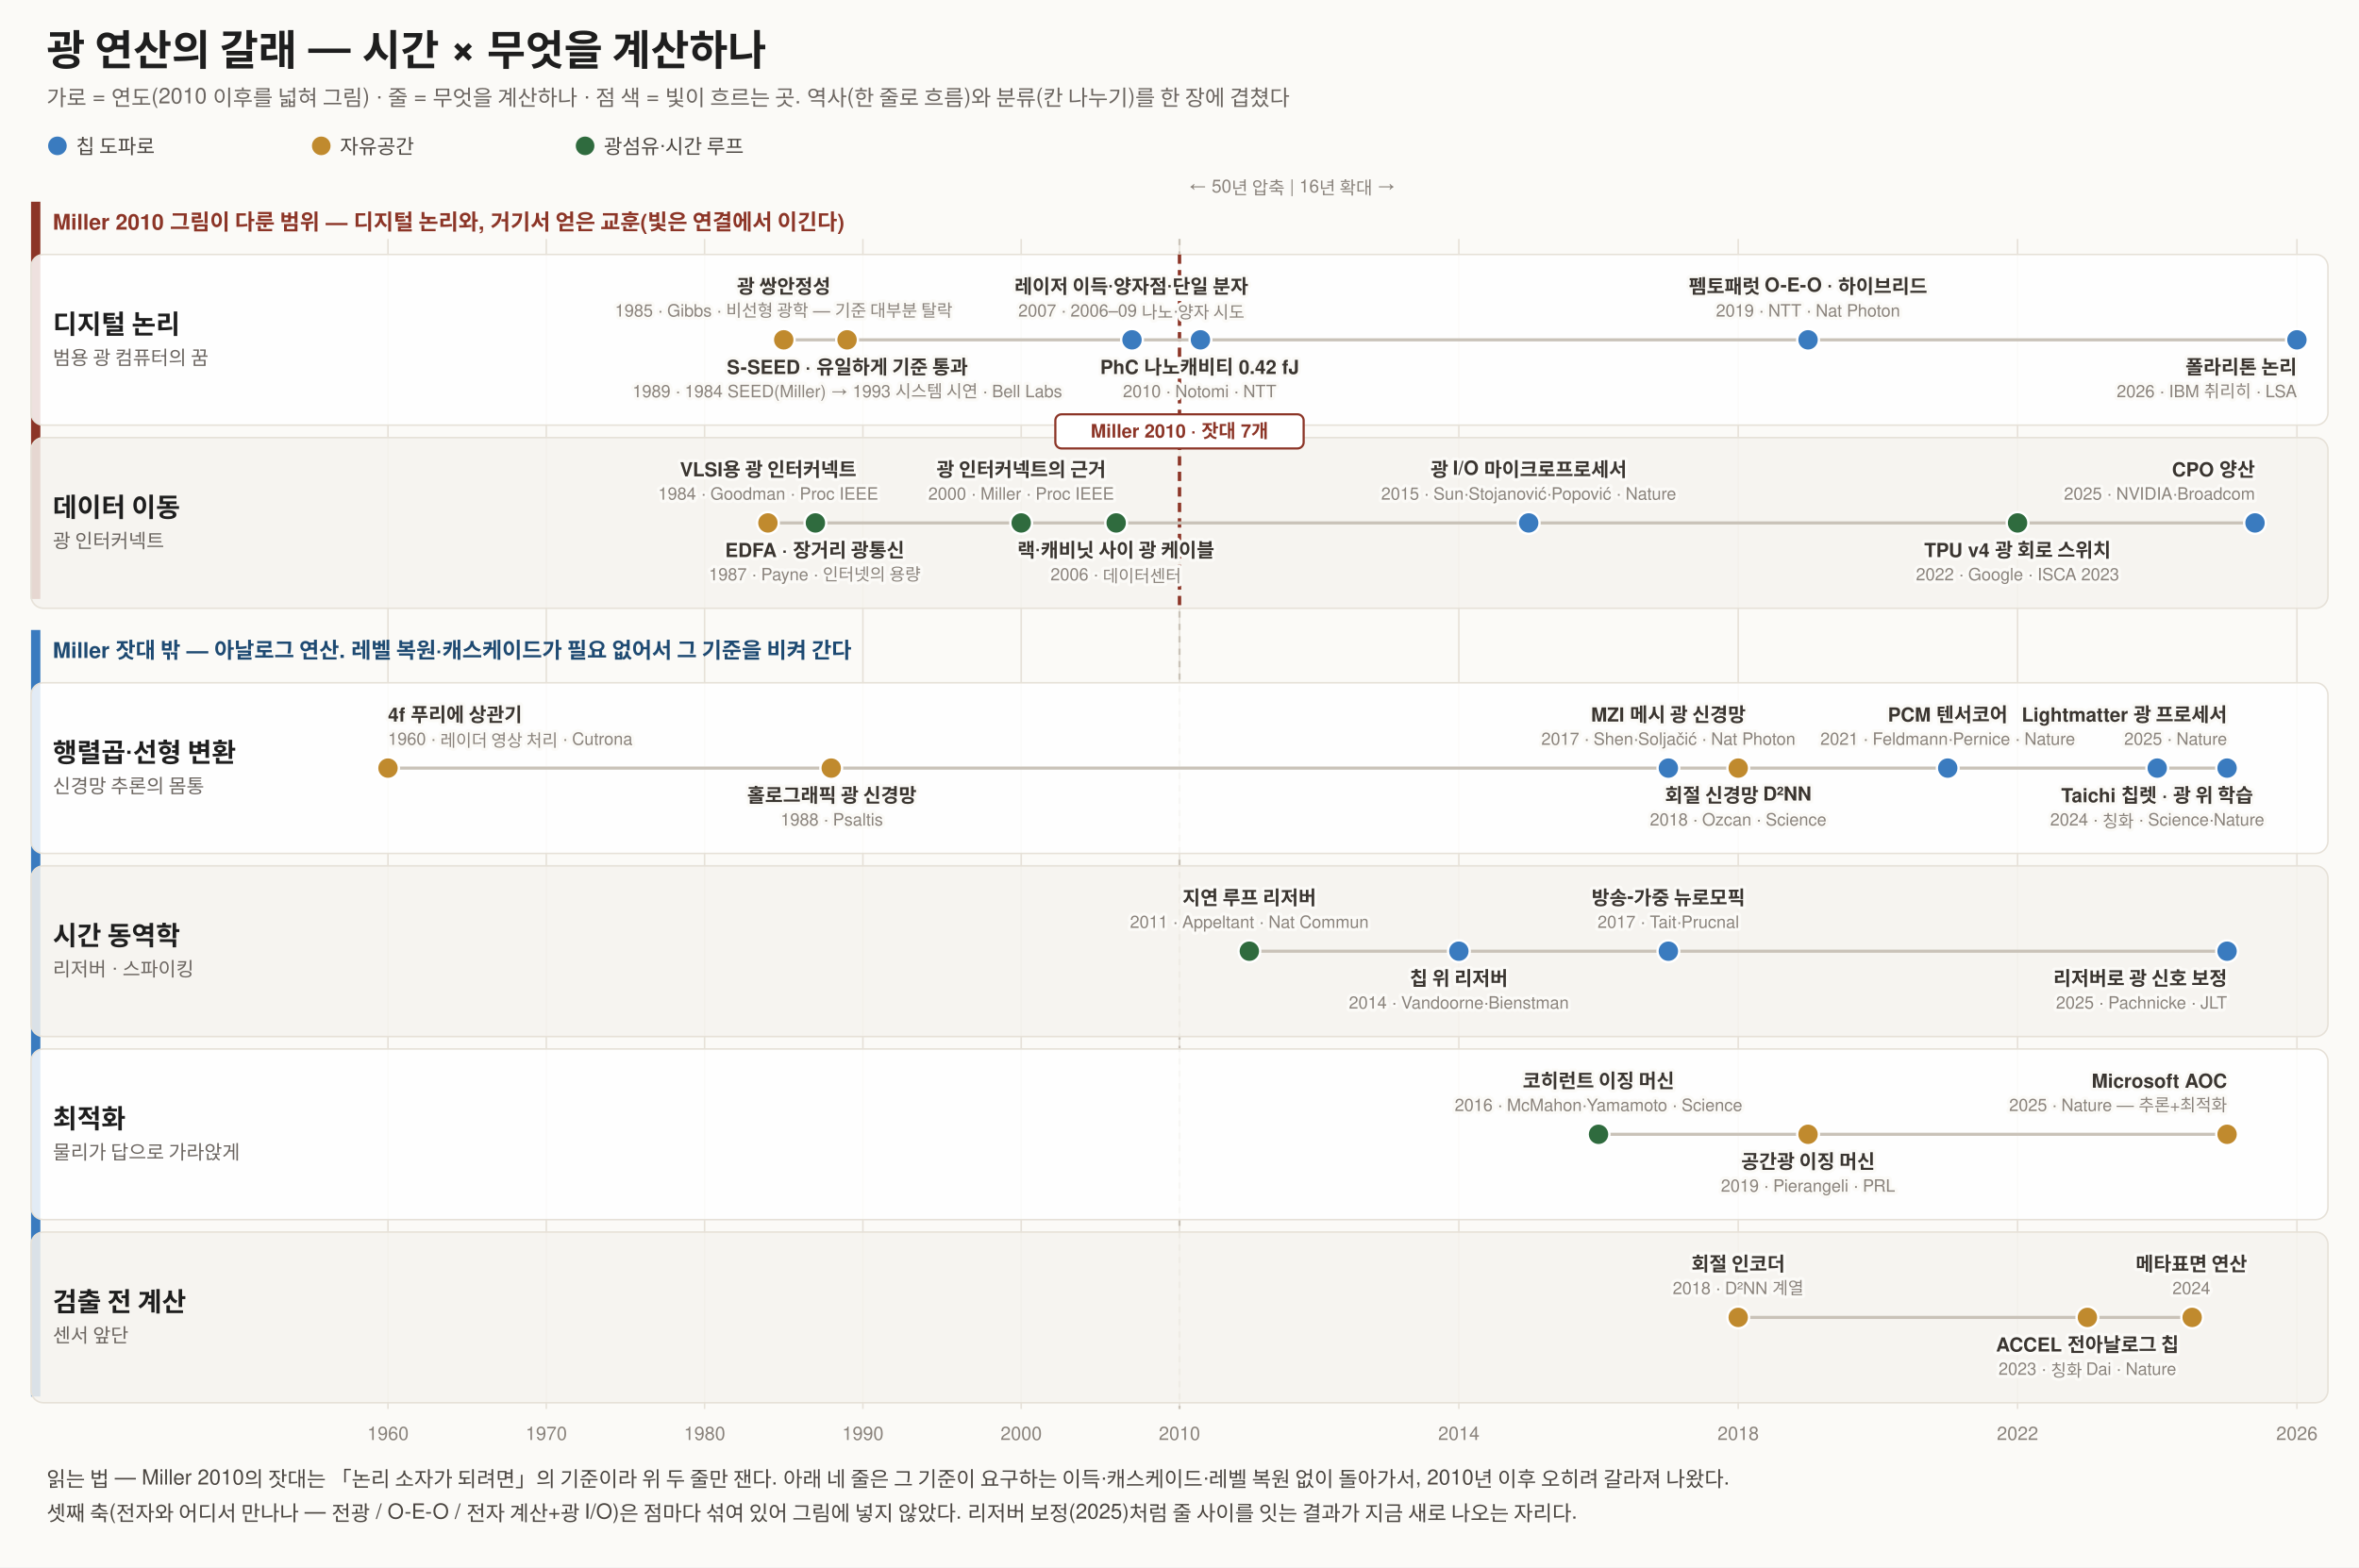
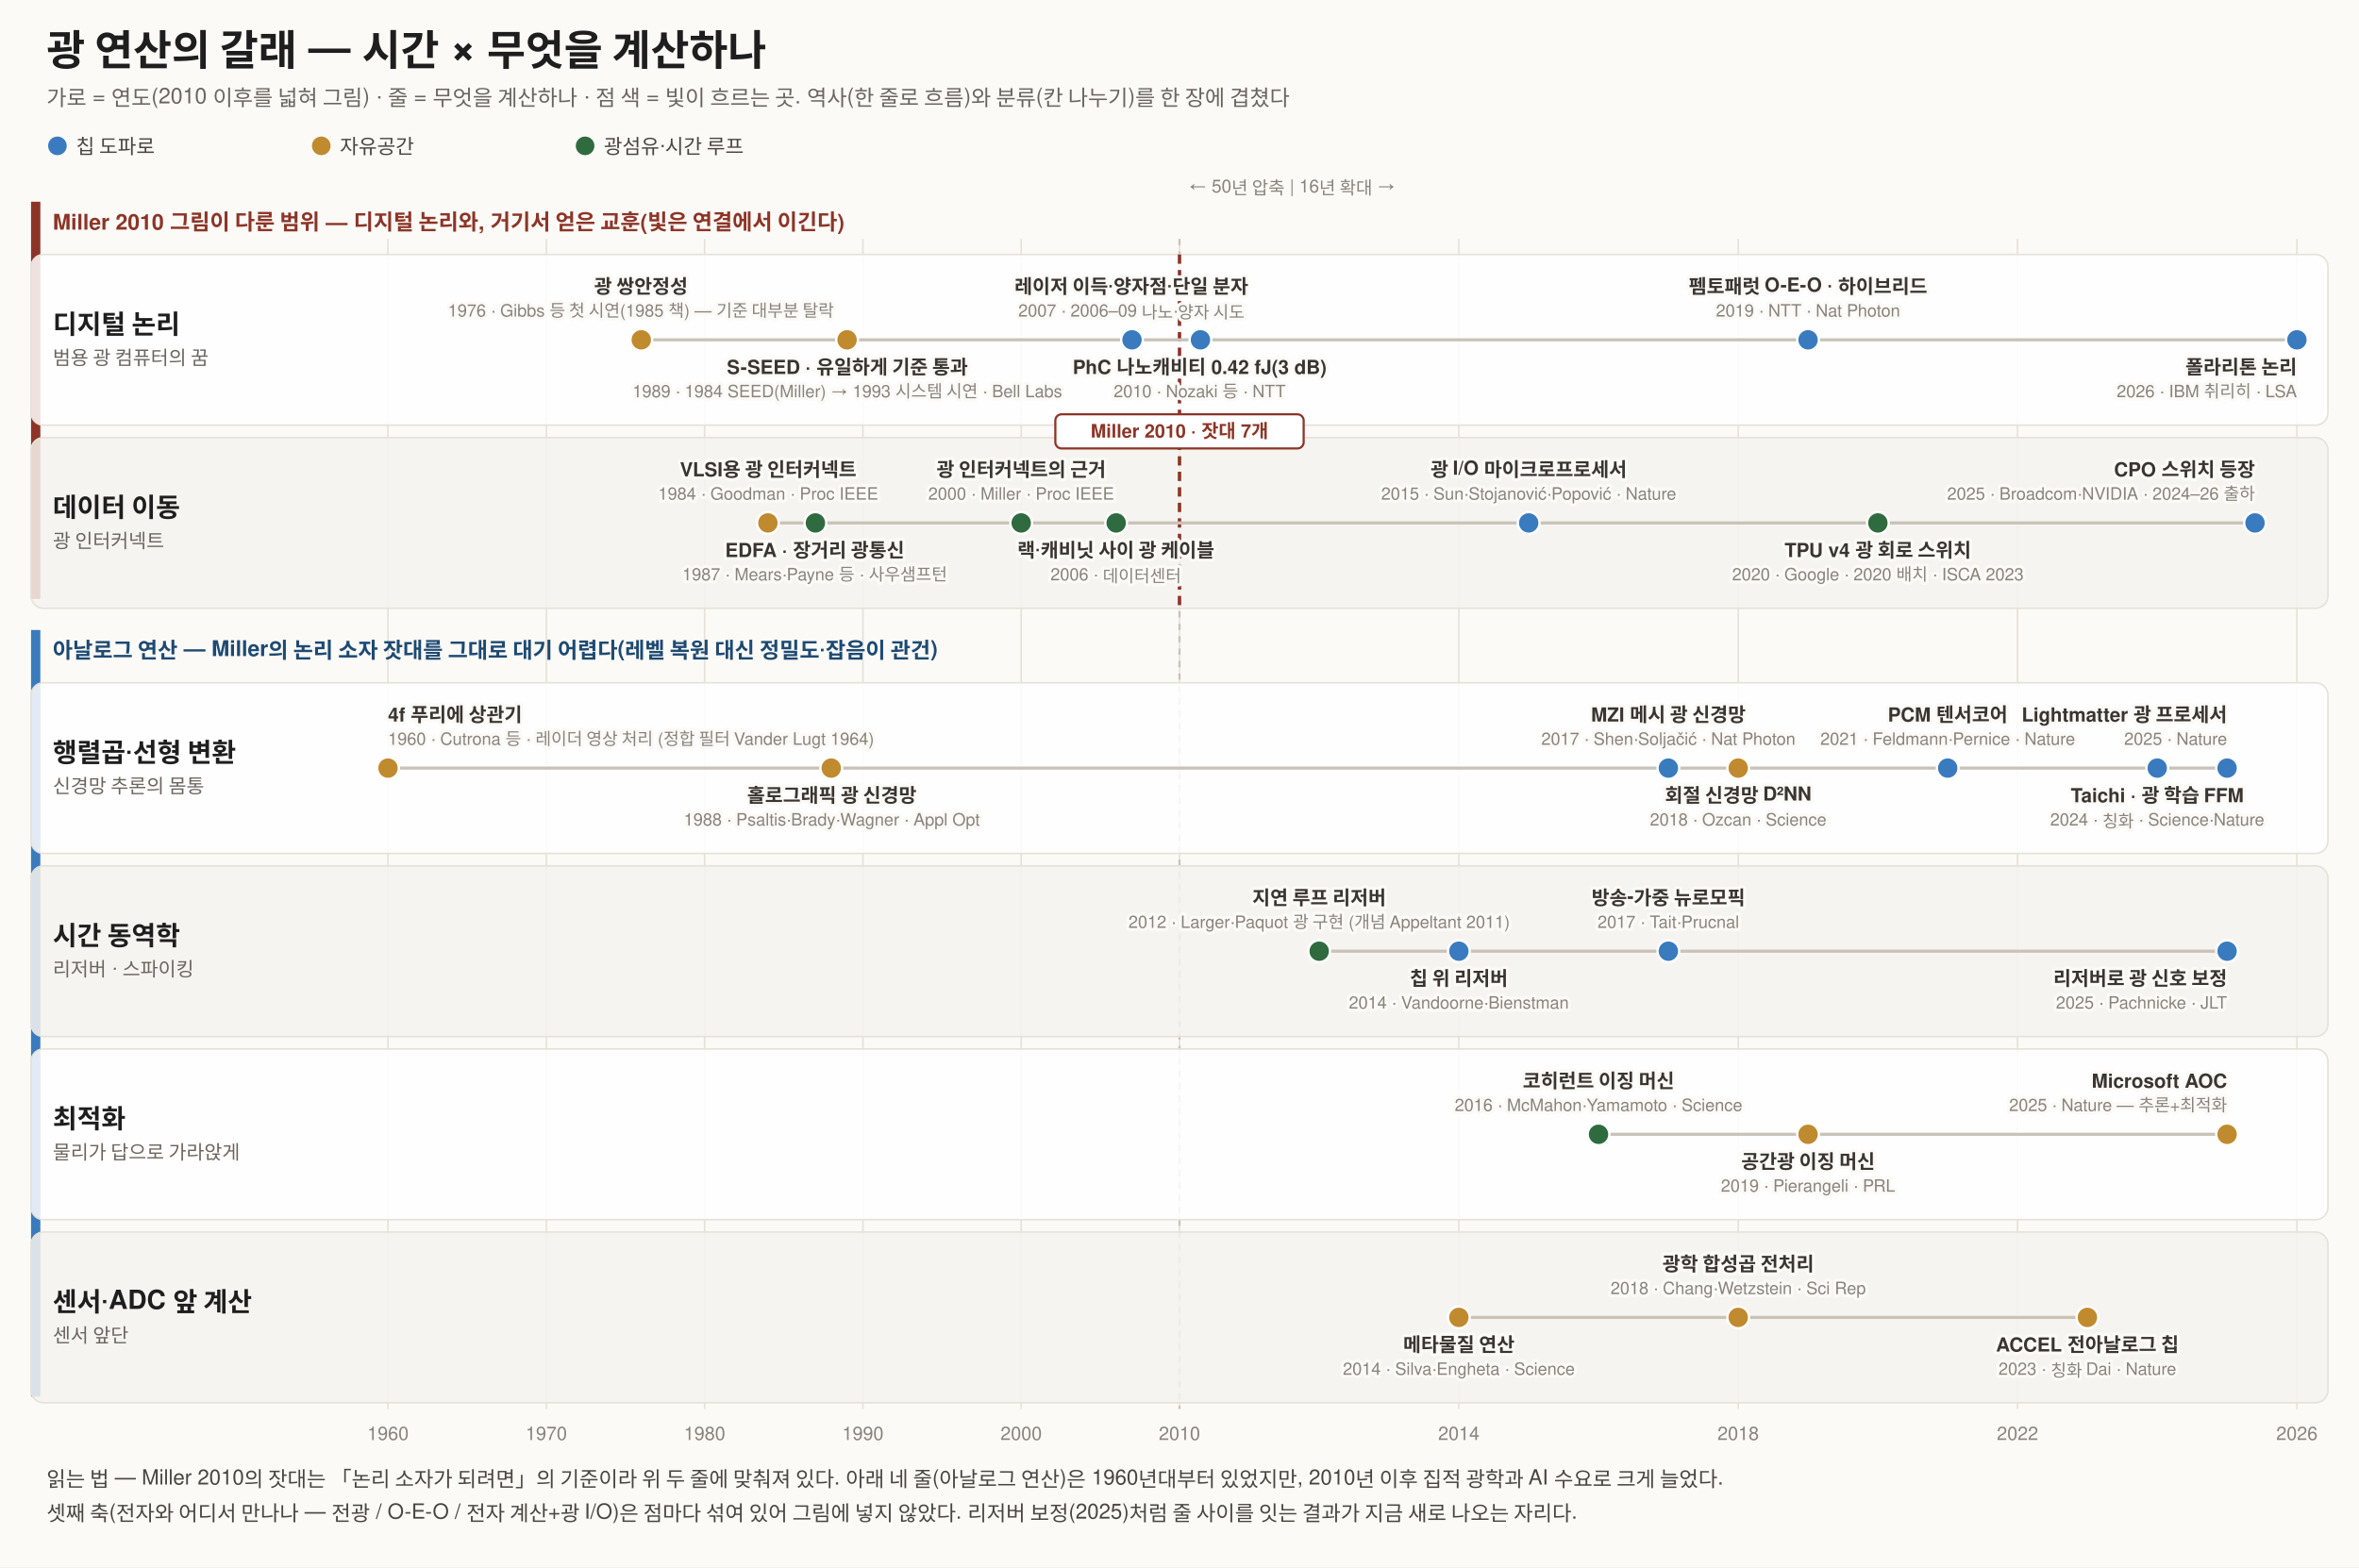
<svg xmlns="http://www.w3.org/2000/svg" width="1520" height="1010" viewBox="0 0 1520 1010" font-family="-apple-system,BlinkMacSystemFont,Helvetica,Apple SD Gothic Neo,sans-serif" role="img" aria-label="광 연산의 갈래 — 시간 × 무엇을 계산하나">
  <rect width="1520" height="1010" fill="#fbfaf7" />
  <text x="30" y="42" font-size="27" font-weight="700" fill="#1e1e1e">광 연산의 갈래 — 시간 × 무엇을 계산하나</text>
  <text x="30" y="68" font-size="14" fill="#6b6560">가로 = 연도(2010 이후를 넓혀 그림) · 줄 = 무엇을 계산하나 · 점 색 = 빛이 흐르는 곳. 역사(한 줄로 흐름)와 분류(칸 나누기)를 한 장에 겹쳤다</text>
  <circle cx="37" cy="94" r="6" fill="#3a7bbf" />
  <text x="49" y="99" font-size="13" fill="#4a4540">칩 도파로</text>
  <circle cx="207" cy="94" r="6" fill="#c08a2e" />
  <text x="219" y="99" font-size="13" fill="#4a4540">자유공간</text>
  <circle cx="377" cy="94" r="6" fill="#2f6b3e" />
  <text x="389" y="99" font-size="13" fill="#4a4540">광섬유·시간 루프</text>
  <line x1="250" y1="154" x2="250" y2="908" stroke="#e6e1d8" stroke-width="1" />
  <text x="250" y="928" font-size="12" fill="#8a837c" text-anchor="middle">1960</text>
  <line x1="352" y1="154" x2="352" y2="908" stroke="#e6e1d8" stroke-width="1" />
  <text x="352" y="928" font-size="12" fill="#8a837c" text-anchor="middle">1970</text>
  <line x1="454" y1="154" x2="454" y2="908" stroke="#e6e1d8" stroke-width="1" />
  <text x="454" y="928" font-size="12" fill="#8a837c" text-anchor="middle">1980</text>
  <line x1="556" y1="154" x2="556" y2="908" stroke="#e6e1d8" stroke-width="1" />
  <text x="556" y="928" font-size="12" fill="#8a837c" text-anchor="middle">1990</text>
  <line x1="658" y1="154" x2="658" y2="908" stroke="#e6e1d8" stroke-width="1" />
  <text x="658" y="928" font-size="12" fill="#8a837c" text-anchor="middle">2000</text>
  <line x1="760" y1="154" x2="760" y2="908" stroke="#e6e1d8" stroke-width="1" />
  <text x="760" y="928" font-size="12" fill="#8a837c" text-anchor="middle">2010</text>
  <line x1="940" y1="154" x2="940" y2="908" stroke="#e6e1d8" stroke-width="1" />
  <text x="940" y="928" font-size="12" fill="#8a837c" text-anchor="middle">2014</text>
  <line x1="1120" y1="154" x2="1120" y2="908" stroke="#e6e1d8" stroke-width="1" />
  <text x="1120" y="928" font-size="12" fill="#8a837c" text-anchor="middle">2018</text>
  <line x1="1300" y1="154" x2="1300" y2="908" stroke="#e6e1d8" stroke-width="1" />
  <text x="1300" y="928" font-size="12" fill="#8a837c" text-anchor="middle">2022</text>
  <line x1="1480" y1="154" x2="1480" y2="908" stroke="#e6e1d8" stroke-width="1" />
  <text x="1480" y="928" font-size="12" fill="#8a837c" text-anchor="middle">2026</text>
  <line x1="760" y1="154" x2="760" y2="908" stroke="#c9c2b8" stroke-width="1.4" stroke-dasharray="4 4" />
  <text x="766" y="124" font-size="11.5" fill="#8a837c">← 50년 압축 | 16년 확대 →</text>
  <rect x="20" y="130" width="6" height="256" fill="#8c3527" />
  <text x="34" y="148" font-size="14" font-weight="700" fill="#8c3527">Miller 2010 그림이 다룬 범위 — 디지털 논리와, 거기서 얻은 교훈(빛은 연결에서 이긴다)</text>
  <rect x="20" y="406" width="6" height="494" fill="#3a7bbf" />
-   <text x="34" y="424" font-size="14" font-weight="700" fill="#1e4a72">Miller 잣대 밖 — 아날로그 연산. 레벨 복원·캐스케이드가 필요 없어서 그 기준을 비켜 간다</text>
+   <text x="34" y="424" font-size="14" font-weight="700" fill="#1e4a72">아날로그 연산 — Miller의 논리 소자 잣대를 그대로 대기 어렵다(레벨 복원 대신 정밀도·잡음이 관건)</text>
  <rect x="20" y="164" width="1480" height="110" rx="8" fill="#fff" stroke="#e6e1d8" fill-opacity="0.85" />
  <rect x="20" y="282" width="1480" height="110" rx="8" fill="#f6f3ee" stroke="#e6e1d8" fill-opacity="0.85" />
  <rect x="20" y="440" width="1480" height="110" rx="8" fill="#fff" stroke="#e6e1d8" fill-opacity="0.85" />
  <rect x="20" y="558" width="1480" height="110" rx="8" fill="#f6f3ee" stroke="#e6e1d8" fill-opacity="0.85" />
  <rect x="20" y="676" width="1480" height="110" rx="8" fill="#fff" stroke="#e6e1d8" fill-opacity="0.85" />
  <rect x="20" y="794" width="1480" height="110" rx="8" fill="#f6f3ee" stroke="#e6e1d8" fill-opacity="0.85" />
  <line x1="760" y1="164" x2="760" y2="392" stroke="#8c3527" stroke-width="2.2" stroke-dasharray="6 4" />
  <text x="34" y="215.0" font-size="17" font-weight="700" fill="#1e1e1e">디지털 논리</text>
  <text x="34" y="235.0" font-size="12.5" fill="#6b6560">범용 광 컴퓨터의 꿈</text>
-   <line x1="505" y1="219.0" x2="1480" y2="219.0" stroke="#c9c2b8" stroke-width="2" />
-   <circle cx="505.0" cy="219.0" r="7" fill="#c08a2e" stroke="#fff" stroke-width="1.5" />
-   <text x="505" y="189.0" font-size="12.5" font-weight="700" fill="#3a3530" text-anchor="middle" stroke="#fbfaf7" stroke-width="4" stroke-linejoin="round" paint-order="stroke">광 쌍안정성</text>
-   <text x="505" y="204.0" font-size="11" fill="#8a837c" text-anchor="middle" stroke="#fbfaf7" stroke-width="4" stroke-linejoin="round" paint-order="stroke">1985 · Gibbs · 비선형 광학 — 기준 대부분 탈락</text>
+   <line x1="413" y1="219.0" x2="1480" y2="219.0" stroke="#c9c2b8" stroke-width="2" />
+   <circle cx="413.2" cy="219.0" r="7" fill="#c08a2e" stroke="#fff" stroke-width="1.5" />
+   <text x="413" y="189.0" font-size="12.5" font-weight="700" fill="#3a3530" text-anchor="middle" stroke="#fbfaf7" stroke-width="4" stroke-linejoin="round" paint-order="stroke">광 쌍안정성</text>
+   <text x="413" y="204.0" font-size="11" fill="#8a837c" text-anchor="middle" stroke="#fbfaf7" stroke-width="4" stroke-linejoin="round" paint-order="stroke">1976 · Gibbs 등 첫 시연(1985 책) — 기준 대부분 탈락</text>
  <circle cx="545.8" cy="219.0" r="7" fill="#c08a2e" stroke="#fff" stroke-width="1.5" />
  <text x="546" y="241.0" font-size="12.5" font-weight="700" fill="#3a3530" text-anchor="middle" stroke="#fbfaf7" stroke-width="4" stroke-linejoin="round" paint-order="stroke">S-SEED · 유일하게 기준 통과</text>
  <text x="546" y="256.0" font-size="11" fill="#8a837c" text-anchor="middle" stroke="#fbfaf7" stroke-width="4" stroke-linejoin="round" paint-order="stroke">1989 · 1984 SEED(Miller) → 1993 시스템 시연 · Bell Labs</text>
  <circle cx="729.4" cy="219.0" r="7" fill="#3a7bbf" stroke="#fff" stroke-width="1.5" />
  <text x="729" y="189.0" font-size="12.5" font-weight="700" fill="#3a3530" text-anchor="middle" stroke="#fbfaf7" stroke-width="4" stroke-linejoin="round" paint-order="stroke">레이저 이득·양자점·단일 분자</text>
  <text x="729" y="204.0" font-size="11" fill="#8a837c" text-anchor="middle" stroke="#fbfaf7" stroke-width="4" stroke-linejoin="round" paint-order="stroke">2007 · 2006–09 나노·양자 시도</text>
  <circle cx="773.5" cy="219.0" r="7" fill="#3a7bbf" stroke="#fff" stroke-width="1.5" />
-   <text x="773" y="241.0" font-size="12.5" font-weight="700" fill="#3a3530" text-anchor="middle" stroke="#fbfaf7" stroke-width="4" stroke-linejoin="round" paint-order="stroke">PhC 나노캐비티 0.42 fJ</text>
-   <text x="773" y="256.0" font-size="11" fill="#8a837c" text-anchor="middle" stroke="#fbfaf7" stroke-width="4" stroke-linejoin="round" paint-order="stroke">2010 · Notomi · NTT</text>
+   <text x="773" y="241.0" font-size="12.5" font-weight="700" fill="#3a3530" text-anchor="middle" stroke="#fbfaf7" stroke-width="4" stroke-linejoin="round" paint-order="stroke">PhC 나노캐비티 0.42 fJ(3 dB)</text>
+   <text x="773" y="256.0" font-size="11" fill="#8a837c" text-anchor="middle" stroke="#fbfaf7" stroke-width="4" stroke-linejoin="round" paint-order="stroke">2010 · Nozaki 등 · NTT</text>
  <circle cx="1165.0" cy="219.0" r="7" fill="#3a7bbf" stroke="#fff" stroke-width="1.5" />
  <text x="1165" y="189.0" font-size="12.5" font-weight="700" fill="#3a3530" text-anchor="middle" stroke="#fbfaf7" stroke-width="4" stroke-linejoin="round" paint-order="stroke">펨토패럿 O-E-O · 하이브리드</text>
  <text x="1165" y="204.0" font-size="11" fill="#8a837c" text-anchor="middle" stroke="#fbfaf7" stroke-width="4" stroke-linejoin="round" paint-order="stroke">2019 · NTT · Nat Photon</text>
  <circle cx="1480.0" cy="219.0" r="7" fill="#3a7bbf" stroke="#fff" stroke-width="1.5" />
  <text x="1480" y="241.0" font-size="12.5" font-weight="700" fill="#3a3530" text-anchor="end" stroke="#fbfaf7" stroke-width="4" stroke-linejoin="round" paint-order="stroke">폴라리톤 논리</text>
  <text x="1480" y="256.0" font-size="11" fill="#8a837c" text-anchor="end" stroke="#fbfaf7" stroke-width="4" stroke-linejoin="round" paint-order="stroke">2026 · IBM 취리히 · LSA</text>
  <text x="34" y="333.0" font-size="17" font-weight="700" fill="#1e1e1e">데이터 이동</text>
  <text x="34" y="353.0" font-size="12.5" fill="#6b6560">광 인터커넥트</text>
  <line x1="495" y1="337.0" x2="1453" y2="337.0" stroke="#c9c2b8" stroke-width="2" />
  <circle cx="494.8" cy="337.0" r="7" fill="#c08a2e" stroke="#fff" stroke-width="1.5" />
  <text x="495" y="307.0" font-size="12.5" font-weight="700" fill="#3a3530" text-anchor="middle" stroke="#fbfaf7" stroke-width="4" stroke-linejoin="round" paint-order="stroke">VLSI용 광 인터커넥트</text>
  <text x="495" y="322.0" font-size="11" fill="#8a837c" text-anchor="middle" stroke="#fbfaf7" stroke-width="4" stroke-linejoin="round" paint-order="stroke">1984 · Goodman · Proc IEEE</text>
  <circle cx="525.4" cy="337.0" r="7" fill="#2f6b3e" stroke="#fff" stroke-width="1.5" />
  <text x="525" y="359.0" font-size="12.5" font-weight="700" fill="#3a3530" text-anchor="middle" stroke="#fbfaf7" stroke-width="4" stroke-linejoin="round" paint-order="stroke">EDFA · 장거리 광통신</text>
-   <text x="525" y="374.0" font-size="11" fill="#8a837c" text-anchor="middle" stroke="#fbfaf7" stroke-width="4" stroke-linejoin="round" paint-order="stroke">1987 · Payne · 인터넷의 용량</text>
+   <text x="525" y="374.0" font-size="11" fill="#8a837c" text-anchor="middle" stroke="#fbfaf7" stroke-width="4" stroke-linejoin="round" paint-order="stroke">1987 · Mears·Payne 등 · 사우샘프턴</text>
  <circle cx="658.0" cy="337.0" r="7" fill="#2f6b3e" stroke="#fff" stroke-width="1.5" />
  <text x="658" y="307.0" font-size="12.5" font-weight="700" fill="#3a3530" text-anchor="middle" stroke="#fbfaf7" stroke-width="4" stroke-linejoin="round" paint-order="stroke">광 인터커넥트의 근거</text>
  <text x="658" y="322.0" font-size="11" fill="#8a837c" text-anchor="middle" stroke="#fbfaf7" stroke-width="4" stroke-linejoin="round" paint-order="stroke">2000 · Miller · Proc IEEE</text>
  <circle cx="719.2" cy="337.0" r="7" fill="#2f6b3e" stroke="#fff" stroke-width="1.5" />
  <text x="719" y="359.0" font-size="12.5" font-weight="700" fill="#3a3530" text-anchor="middle" stroke="#fbfaf7" stroke-width="4" stroke-linejoin="round" paint-order="stroke">랙·캐비닛 사이 광 케이블</text>
  <text x="719" y="374.0" font-size="11" fill="#8a837c" text-anchor="middle" stroke="#fbfaf7" stroke-width="4" stroke-linejoin="round" paint-order="stroke">2006 · 데이터센터</text>
  <circle cx="985.0" cy="337.0" r="7" fill="#3a7bbf" stroke="#fff" stroke-width="1.5" />
  <text x="985" y="307.0" font-size="12.5" font-weight="700" fill="#3a3530" text-anchor="middle" stroke="#fbfaf7" stroke-width="4" stroke-linejoin="round" paint-order="stroke">광 I/O 마이크로프로세서</text>
  <text x="985" y="322.0" font-size="11" fill="#8a837c" text-anchor="middle" stroke="#fbfaf7" stroke-width="4" stroke-linejoin="round" paint-order="stroke">2015 · Sun·Stojanović·Popović · Nature</text>
-   <circle cx="1300.0" cy="337.0" r="7" fill="#2f6b3e" stroke="#fff" stroke-width="1.5" />
-   <text x="1300" y="359.0" font-size="12.5" font-weight="700" fill="#3a3530" text-anchor="middle" stroke="#fbfaf7" stroke-width="4" stroke-linejoin="round" paint-order="stroke">TPU v4 광 회로 스위치</text>
-   <text x="1300" y="374.0" font-size="11" fill="#8a837c" text-anchor="middle" stroke="#fbfaf7" stroke-width="4" stroke-linejoin="round" paint-order="stroke">2022 · Google · ISCA 2023</text>
+   <circle cx="1210.0" cy="337.0" r="7" fill="#2f6b3e" stroke="#fff" stroke-width="1.5" />
+   <text x="1210" y="359.0" font-size="12.5" font-weight="700" fill="#3a3530" text-anchor="middle" stroke="#fbfaf7" stroke-width="4" stroke-linejoin="round" paint-order="stroke">TPU v4 광 회로 스위치</text>
+   <text x="1210" y="374.0" font-size="11" fill="#8a837c" text-anchor="middle" stroke="#fbfaf7" stroke-width="4" stroke-linejoin="round" paint-order="stroke">2020 · Google · 2020 배치 · ISCA 2023</text>
  <circle cx="1453.0" cy="337.0" r="7" fill="#3a7bbf" stroke="#fff" stroke-width="1.5" />
-   <text x="1453" y="307.0" font-size="12.5" font-weight="700" fill="#3a3530" text-anchor="end" stroke="#fbfaf7" stroke-width="4" stroke-linejoin="round" paint-order="stroke">CPO 양산</text>
-   <text x="1453" y="322.0" font-size="11" fill="#8a837c" text-anchor="end" stroke="#fbfaf7" stroke-width="4" stroke-linejoin="round" paint-order="stroke">2025 · NVIDIA·Broadcom</text>
+   <text x="1453" y="307.0" font-size="12.5" font-weight="700" fill="#3a3530" text-anchor="end" stroke="#fbfaf7" stroke-width="4" stroke-linejoin="round" paint-order="stroke">CPO 스위치 등장</text>
+   <text x="1453" y="322.0" font-size="11" fill="#8a837c" text-anchor="end" stroke="#fbfaf7" stroke-width="4" stroke-linejoin="round" paint-order="stroke">2025 · Broadcom·NVIDIA · 2024–26 출하</text>
  <text x="34" y="491.0" font-size="17" font-weight="700" fill="#1e1e1e">행렬곱·선형 변환</text>
  <text x="34" y="511.0" font-size="12.5" fill="#6b6560">신경망 추론의 몸통</text>
  <line x1="250" y1="495.0" x2="1435" y2="495.0" stroke="#c9c2b8" stroke-width="2" />
  <circle cx="250.0" cy="495.0" r="7" fill="#c08a2e" stroke="#fff" stroke-width="1.5" />
  <text x="250" y="465.0" font-size="12.5" font-weight="700" fill="#3a3530" text-anchor="start" stroke="#fbfaf7" stroke-width="4" stroke-linejoin="round" paint-order="stroke">4f 푸리에 상관기</text>
-   <text x="250" y="480.0" font-size="11" fill="#8a837c" text-anchor="start" stroke="#fbfaf7" stroke-width="4" stroke-linejoin="round" paint-order="stroke">1960 · 레이더 영상 처리 · Cutrona</text>
+   <text x="250" y="480.0" font-size="11" fill="#8a837c" text-anchor="start" stroke="#fbfaf7" stroke-width="4" stroke-linejoin="round" paint-order="stroke">1960 · Cutrona 등 · 레이더 영상 처리 (정합 필터 Vander Lugt 1964)</text>
  <circle cx="535.6" cy="495.0" r="7" fill="#c08a2e" stroke="#fff" stroke-width="1.5" />
  <text x="536" y="517.0" font-size="12.5" font-weight="700" fill="#3a3530" text-anchor="middle" stroke="#fbfaf7" stroke-width="4" stroke-linejoin="round" paint-order="stroke">홀로그래픽 광 신경망</text>
-   <text x="536" y="532.0" font-size="11" fill="#8a837c" text-anchor="middle" stroke="#fbfaf7" stroke-width="4" stroke-linejoin="round" paint-order="stroke">1988 · Psaltis</text>
+   <text x="536" y="532.0" font-size="11" fill="#8a837c" text-anchor="middle" stroke="#fbfaf7" stroke-width="4" stroke-linejoin="round" paint-order="stroke">1988 · Psaltis·Brady·Wagner · Appl Opt</text>
  <circle cx="1075.0" cy="495.0" r="7" fill="#3a7bbf" stroke="#fff" stroke-width="1.5" />
  <text x="1075" y="465.0" font-size="12.5" font-weight="700" fill="#3a3530" text-anchor="middle" stroke="#fbfaf7" stroke-width="4" stroke-linejoin="round" paint-order="stroke">MZI 메시 광 신경망</text>
  <text x="1075" y="480.0" font-size="11" fill="#8a837c" text-anchor="middle" stroke="#fbfaf7" stroke-width="4" stroke-linejoin="round" paint-order="stroke">2017 · Shen·Soljačić · Nat Photon</text>
  <circle cx="1120.0" cy="495.0" r="7" fill="#c08a2e" stroke="#fff" stroke-width="1.5" />
  <text x="1120" y="517.0" font-size="12.5" font-weight="700" fill="#3a3530" text-anchor="middle" stroke="#fbfaf7" stroke-width="4" stroke-linejoin="round" paint-order="stroke">회절 신경망 D²NN</text>
  <text x="1120" y="532.0" font-size="11" fill="#8a837c" text-anchor="middle" stroke="#fbfaf7" stroke-width="4" stroke-linejoin="round" paint-order="stroke">2018 · Ozcan · Science</text>
  <circle cx="1255.0" cy="495.0" r="7" fill="#3a7bbf" stroke="#fff" stroke-width="1.5" />
  <text x="1255" y="465.0" font-size="12.5" font-weight="700" fill="#3a3530" text-anchor="middle" stroke="#fbfaf7" stroke-width="4" stroke-linejoin="round" paint-order="stroke">PCM 텐서코어</text>
  <text x="1255" y="480.0" font-size="11" fill="#8a837c" text-anchor="middle" stroke="#fbfaf7" stroke-width="4" stroke-linejoin="round" paint-order="stroke">2021 · Feldmann·Pernice · Nature</text>
  <circle cx="1390.0" cy="495.0" r="7" fill="#3a7bbf" stroke="#fff" stroke-width="1.5" />
-   <text x="1390" y="517.0" font-size="12.5" font-weight="700" fill="#3a3530" text-anchor="middle" stroke="#fbfaf7" stroke-width="4" stroke-linejoin="round" paint-order="stroke">Taichi 칩렛 · 광 위 학습</text>
+   <text x="1390" y="517.0" font-size="12.5" font-weight="700" fill="#3a3530" text-anchor="middle" stroke="#fbfaf7" stroke-width="4" stroke-linejoin="round" paint-order="stroke">Taichi · 광 학습 FFM</text>
  <text x="1390" y="532.0" font-size="11" fill="#8a837c" text-anchor="middle" stroke="#fbfaf7" stroke-width="4" stroke-linejoin="round" paint-order="stroke">2024 · 칭화 · Science·Nature</text>
  <circle cx="1435.0" cy="495.0" r="7" fill="#3a7bbf" stroke="#fff" stroke-width="1.5" />
  <text x="1435" y="465.0" font-size="12.5" font-weight="700" fill="#3a3530" text-anchor="end" stroke="#fbfaf7" stroke-width="4" stroke-linejoin="round" paint-order="stroke">Lightmatter 광 프로세서</text>
  <text x="1435" y="480.0" font-size="11" fill="#8a837c" text-anchor="end" stroke="#fbfaf7" stroke-width="4" stroke-linejoin="round" paint-order="stroke">2025 · Nature</text>
  <text x="34" y="609.0" font-size="17" font-weight="700" fill="#1e1e1e">시간 동역학</text>
  <text x="34" y="629.0" font-size="12.5" fill="#6b6560">리저버 · 스파이킹</text>
-   <line x1="805" y1="613.0" x2="1435" y2="613.0" stroke="#c9c2b8" stroke-width="2" />
-   <circle cx="805.0" cy="613.0" r="7" fill="#2f6b3e" stroke="#fff" stroke-width="1.5" />
-   <text x="805" y="583.0" font-size="12.5" font-weight="700" fill="#3a3530" text-anchor="middle" stroke="#fbfaf7" stroke-width="4" stroke-linejoin="round" paint-order="stroke">지연 루프 리저버</text>
-   <text x="805" y="598.0" font-size="11" fill="#8a837c" text-anchor="middle" stroke="#fbfaf7" stroke-width="4" stroke-linejoin="round" paint-order="stroke">2011 · Appeltant · Nat Commun</text>
+   <line x1="850" y1="613.0" x2="1435" y2="613.0" stroke="#c9c2b8" stroke-width="2" />
+   <circle cx="850.0" cy="613.0" r="7" fill="#2f6b3e" stroke="#fff" stroke-width="1.5" />
+   <text x="850" y="583.0" font-size="12.5" font-weight="700" fill="#3a3530" text-anchor="middle" stroke="#fbfaf7" stroke-width="4" stroke-linejoin="round" paint-order="stroke">지연 루프 리저버</text>
+   <text x="850" y="598.0" font-size="11" fill="#8a837c" text-anchor="middle" stroke="#fbfaf7" stroke-width="4" stroke-linejoin="round" paint-order="stroke">2012 · Larger·Paquot 광 구현 (개념 Appeltant 2011)</text>
  <circle cx="940.0" cy="613.0" r="7" fill="#3a7bbf" stroke="#fff" stroke-width="1.5" />
  <text x="940" y="635.0" font-size="12.5" font-weight="700" fill="#3a3530" text-anchor="middle" stroke="#fbfaf7" stroke-width="4" stroke-linejoin="round" paint-order="stroke">칩 위 리저버</text>
  <text x="940" y="650.0" font-size="11" fill="#8a837c" text-anchor="middle" stroke="#fbfaf7" stroke-width="4" stroke-linejoin="round" paint-order="stroke">2014 · Vandoorne·Bienstman</text>
  <circle cx="1075.0" cy="613.0" r="7" fill="#3a7bbf" stroke="#fff" stroke-width="1.5" />
  <text x="1075" y="583.0" font-size="12.5" font-weight="700" fill="#3a3530" text-anchor="middle" stroke="#fbfaf7" stroke-width="4" stroke-linejoin="round" paint-order="stroke">방송-가중 뉴로모픽</text>
  <text x="1075" y="598.0" font-size="11" fill="#8a837c" text-anchor="middle" stroke="#fbfaf7" stroke-width="4" stroke-linejoin="round" paint-order="stroke">2017 · Tait·Prucnal</text>
  <circle cx="1435.0" cy="613.0" r="7" fill="#3a7bbf" stroke="#fff" stroke-width="1.5" />
  <text x="1435" y="635.0" font-size="12.5" font-weight="700" fill="#3a3530" text-anchor="end" stroke="#fbfaf7" stroke-width="4" stroke-linejoin="round" paint-order="stroke">리저버로 광 신호 보정</text>
  <text x="1435" y="650.0" font-size="11" fill="#8a837c" text-anchor="end" stroke="#fbfaf7" stroke-width="4" stroke-linejoin="round" paint-order="stroke">2025 · Pachnicke · JLT</text>
  <text x="34" y="727.0" font-size="17" font-weight="700" fill="#1e1e1e">최적화</text>
  <text x="34" y="747.0" font-size="12.5" fill="#6b6560">물리가 답으로 가라앉게</text>
  <line x1="1030" y1="731.0" x2="1435" y2="731.0" stroke="#c9c2b8" stroke-width="2" />
  <circle cx="1030.0" cy="731.0" r="7" fill="#2f6b3e" stroke="#fff" stroke-width="1.5" />
  <text x="1030" y="701.0" font-size="12.5" font-weight="700" fill="#3a3530" text-anchor="middle" stroke="#fbfaf7" stroke-width="4" stroke-linejoin="round" paint-order="stroke">코히런트 이징 머신</text>
  <text x="1030" y="716.0" font-size="11" fill="#8a837c" text-anchor="middle" stroke="#fbfaf7" stroke-width="4" stroke-linejoin="round" paint-order="stroke">2016 · McMahon·Yamamoto · Science</text>
  <circle cx="1165.0" cy="731.0" r="7" fill="#c08a2e" stroke="#fff" stroke-width="1.5" />
  <text x="1165" y="753.0" font-size="12.5" font-weight="700" fill="#3a3530" text-anchor="middle" stroke="#fbfaf7" stroke-width="4" stroke-linejoin="round" paint-order="stroke">공간광 이징 머신</text>
  <text x="1165" y="768.0" font-size="11" fill="#8a837c" text-anchor="middle" stroke="#fbfaf7" stroke-width="4" stroke-linejoin="round" paint-order="stroke">2019 · Pierangeli · PRL</text>
  <circle cx="1435.0" cy="731.0" r="7" fill="#c08a2e" stroke="#fff" stroke-width="1.5" />
  <text x="1435" y="701.0" font-size="12.5" font-weight="700" fill="#3a3530" text-anchor="end" stroke="#fbfaf7" stroke-width="4" stroke-linejoin="round" paint-order="stroke">Microsoft AOC</text>
  <text x="1435" y="716.0" font-size="11" fill="#8a837c" text-anchor="end" stroke="#fbfaf7" stroke-width="4" stroke-linejoin="round" paint-order="stroke">2025 · Nature — 추론+최적화</text>
-   <text x="34" y="845.0" font-size="17" font-weight="700" fill="#1e1e1e">검출 전 계산</text>
+   <text x="34" y="845.0" font-size="17" font-weight="700" fill="#1e1e1e">센서·ADC 앞 계산</text>
  <text x="34" y="865.0" font-size="12.5" fill="#6b6560">센서 앞단</text>
-   <line x1="1120" y1="849.0" x2="1412" y2="849.0" stroke="#c9c2b8" stroke-width="2" />
+   <line x1="940" y1="849.0" x2="1345" y2="849.0" stroke="#c9c2b8" stroke-width="2" />
  <circle cx="1120.0" cy="849.0" r="7" fill="#c08a2e" stroke="#fff" stroke-width="1.5" />
-   <text x="1120" y="819.0" font-size="12.5" font-weight="700" fill="#3a3530" text-anchor="middle" stroke="#fbfaf7" stroke-width="4" stroke-linejoin="round" paint-order="stroke">회절 인코더</text>
-   <text x="1120" y="834.0" font-size="11" fill="#8a837c" text-anchor="middle" stroke="#fbfaf7" stroke-width="4" stroke-linejoin="round" paint-order="stroke">2018 · D²NN 계열</text>
+   <text x="1120" y="819.0" font-size="12.5" font-weight="700" fill="#3a3530" text-anchor="middle" stroke="#fbfaf7" stroke-width="4" stroke-linejoin="round" paint-order="stroke">광학 합성곱 전처리</text>
+   <text x="1120" y="834.0" font-size="11" fill="#8a837c" text-anchor="middle" stroke="#fbfaf7" stroke-width="4" stroke-linejoin="round" paint-order="stroke">2018 · Chang·Wetzstein · Sci Rep</text>
  <circle cx="1345.0" cy="849.0" r="7" fill="#c08a2e" stroke="#fff" stroke-width="1.5" />
  <text x="1345" y="871.0" font-size="12.5" font-weight="700" fill="#3a3530" text-anchor="middle" stroke="#fbfaf7" stroke-width="4" stroke-linejoin="round" paint-order="stroke">ACCEL 전아날로그 칩</text>
  <text x="1345" y="886.0" font-size="11" fill="#8a837c" text-anchor="middle" stroke="#fbfaf7" stroke-width="4" stroke-linejoin="round" paint-order="stroke">2023 · 칭화 Dai · Nature</text>
-   <circle cx="1412.5" cy="849.0" r="7" fill="#c08a2e" stroke="#fff" stroke-width="1.5" />
-   <text x="1412" y="819.0" font-size="12.5" font-weight="700" fill="#3a3530" text-anchor="middle" stroke="#fbfaf7" stroke-width="4" stroke-linejoin="round" paint-order="stroke">메타표면 연산</text>
-   <text x="1412" y="834.0" font-size="11" fill="#8a837c" text-anchor="middle" stroke="#fbfaf7" stroke-width="4" stroke-linejoin="round" paint-order="stroke">2024</text>
+   <circle cx="940.0" cy="849.0" r="7" fill="#c08a2e" stroke="#fff" stroke-width="1.5" />
+   <text x="940" y="871.0" font-size="12.5" font-weight="700" fill="#3a3530" text-anchor="middle" stroke="#fbfaf7" stroke-width="4" stroke-linejoin="round" paint-order="stroke">메타물질 연산</text>
+   <text x="940" y="886.0" font-size="11" fill="#8a837c" text-anchor="middle" stroke="#fbfaf7" stroke-width="4" stroke-linejoin="round" paint-order="stroke">2014 · Silva·Engheta · Science</text>
  <rect x="680" y="267" width="160" height="22" rx="4" fill="#fff" stroke="#8c3527" stroke-width="1.4" />
  <text x="760" y="282" font-size="12" font-weight="700" fill="#8c3527" text-anchor="middle">Miller 2010 · 잣대 7개</text>
-   <text x="30" y="958" font-size="13.5" fill="#4a4540">읽는 법 — Miller 2010의 잣대는 「논리 소자가 되려면」의 기준이라 위 두 줄만 잰다. 아래 네 줄은 그 기준이 요구하는 이득·캐스케이드·레벨 복원 없이 돌아가서, 2010년 이후 오히려 갈라져 나왔다.</text>
+   <text x="30" y="958" font-size="13.5" fill="#4a4540">읽는 법 — Miller 2010의 잣대는 「논리 소자가 되려면」의 기준이라 위 두 줄에 맞춰져 있다. 아래 네 줄(아날로그 연산)은 1960년대부터 있었지만, 2010년 이후 집적 광학과 AI 수요로 크게 늘었다.</text>
  <text x="30" y="980" font-size="13.5" fill="#4a4540">셋째 축(전자와 어디서 만나나 — 전광 / O-E-O / 전자 계산+광 I/O)은 점마다 섞여 있어 그림에 넣지 않았다. 리저버 보정(2025)처럼 줄 사이를 잇는 결과가 지금 새로 나오는 자리다.</text>
</svg>
